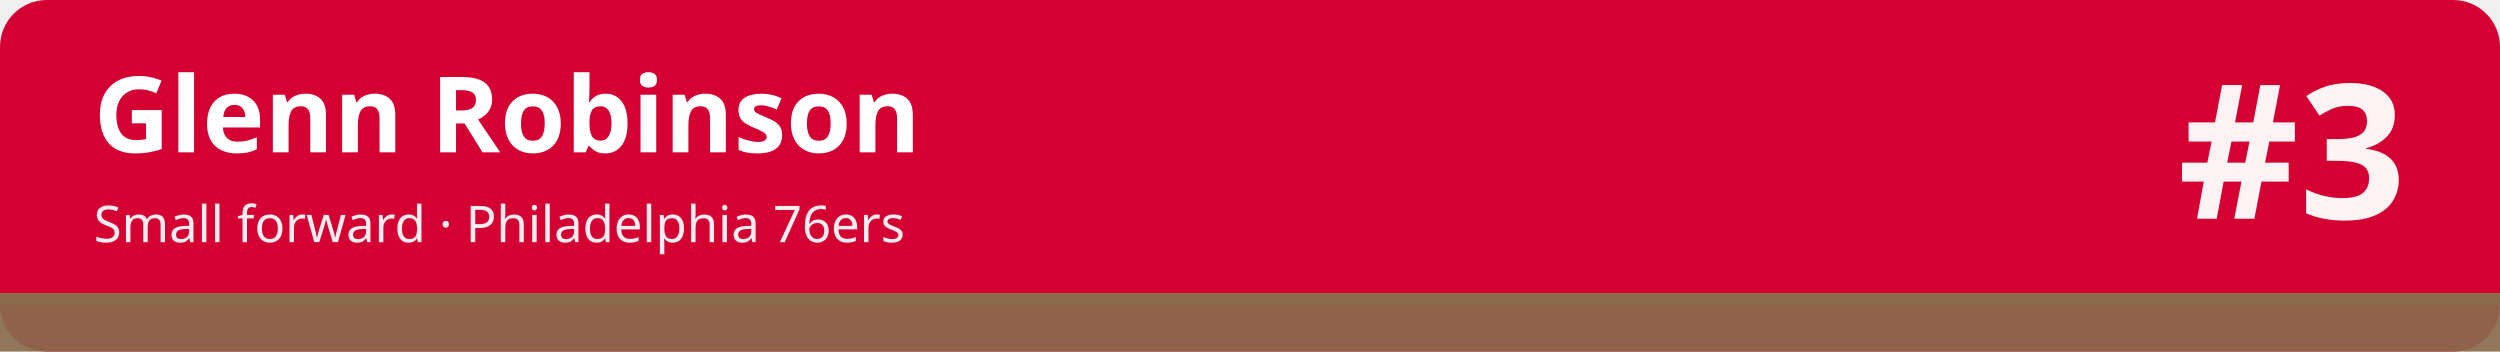
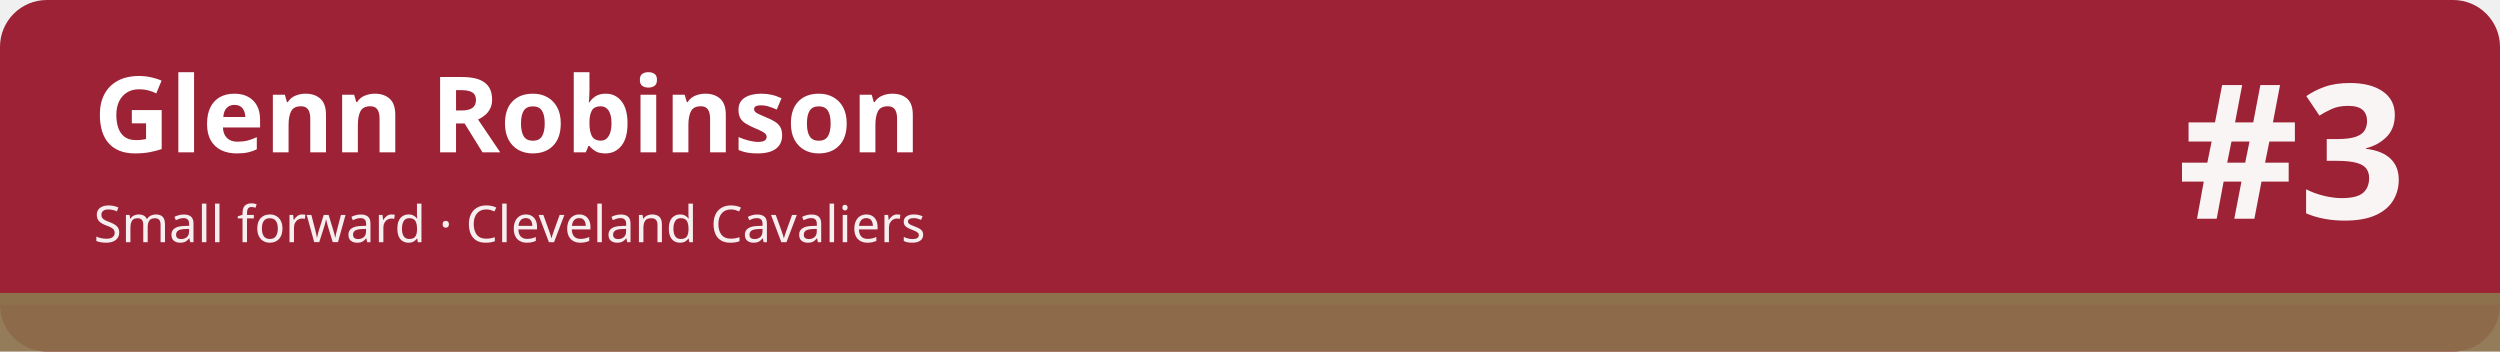
<svg xmlns="http://www.w3.org/2000/svg" width="1280" height="180" viewBox="0 0 1280 180" role="img" aria-labelledby="t d">
-   <rect width="1280" height="180" rx="24" fill="#d50032" />
-   <rect x="0" y="150" width="1280" height="30" fill="#896c4c" fill-opacity=".92" />
-   <rect x="0" y="150" width="1280" height="6" fill="#896c4c" />
+   <rect width="1280" height="180" rx="24" fill="#9d2235" />
+   <rect x="0" y="150" width="1280" height="30" fill="#8c714c" fill-opacity=".92" />
+   <rect x="0" y="150" width="1280" height="6" fill="#8c714c" />
  <text x="48" y="78" font-family="sans-serif" font-size="54" font-weight="700" fill="#ffffff">Glenn Robinson</text>
-   <text x="48" y="124" font-family="sans-serif" font-size="26" fill="#ffffff" fill-opacity=".92">Small forward · Philadelphia 76ers</text>
+   <text x="48" y="124" font-family="sans-serif" font-size="26" fill="#ffffff" fill-opacity=".92">Small forward · Cleveland Cavaliers</text>
  <text x="1232" y="112" font-family="sans-serif" font-size="96" font-weight="800" fill="#ffffff" fill-opacity=".95" text-anchor="end">#3</text>
</svg>
